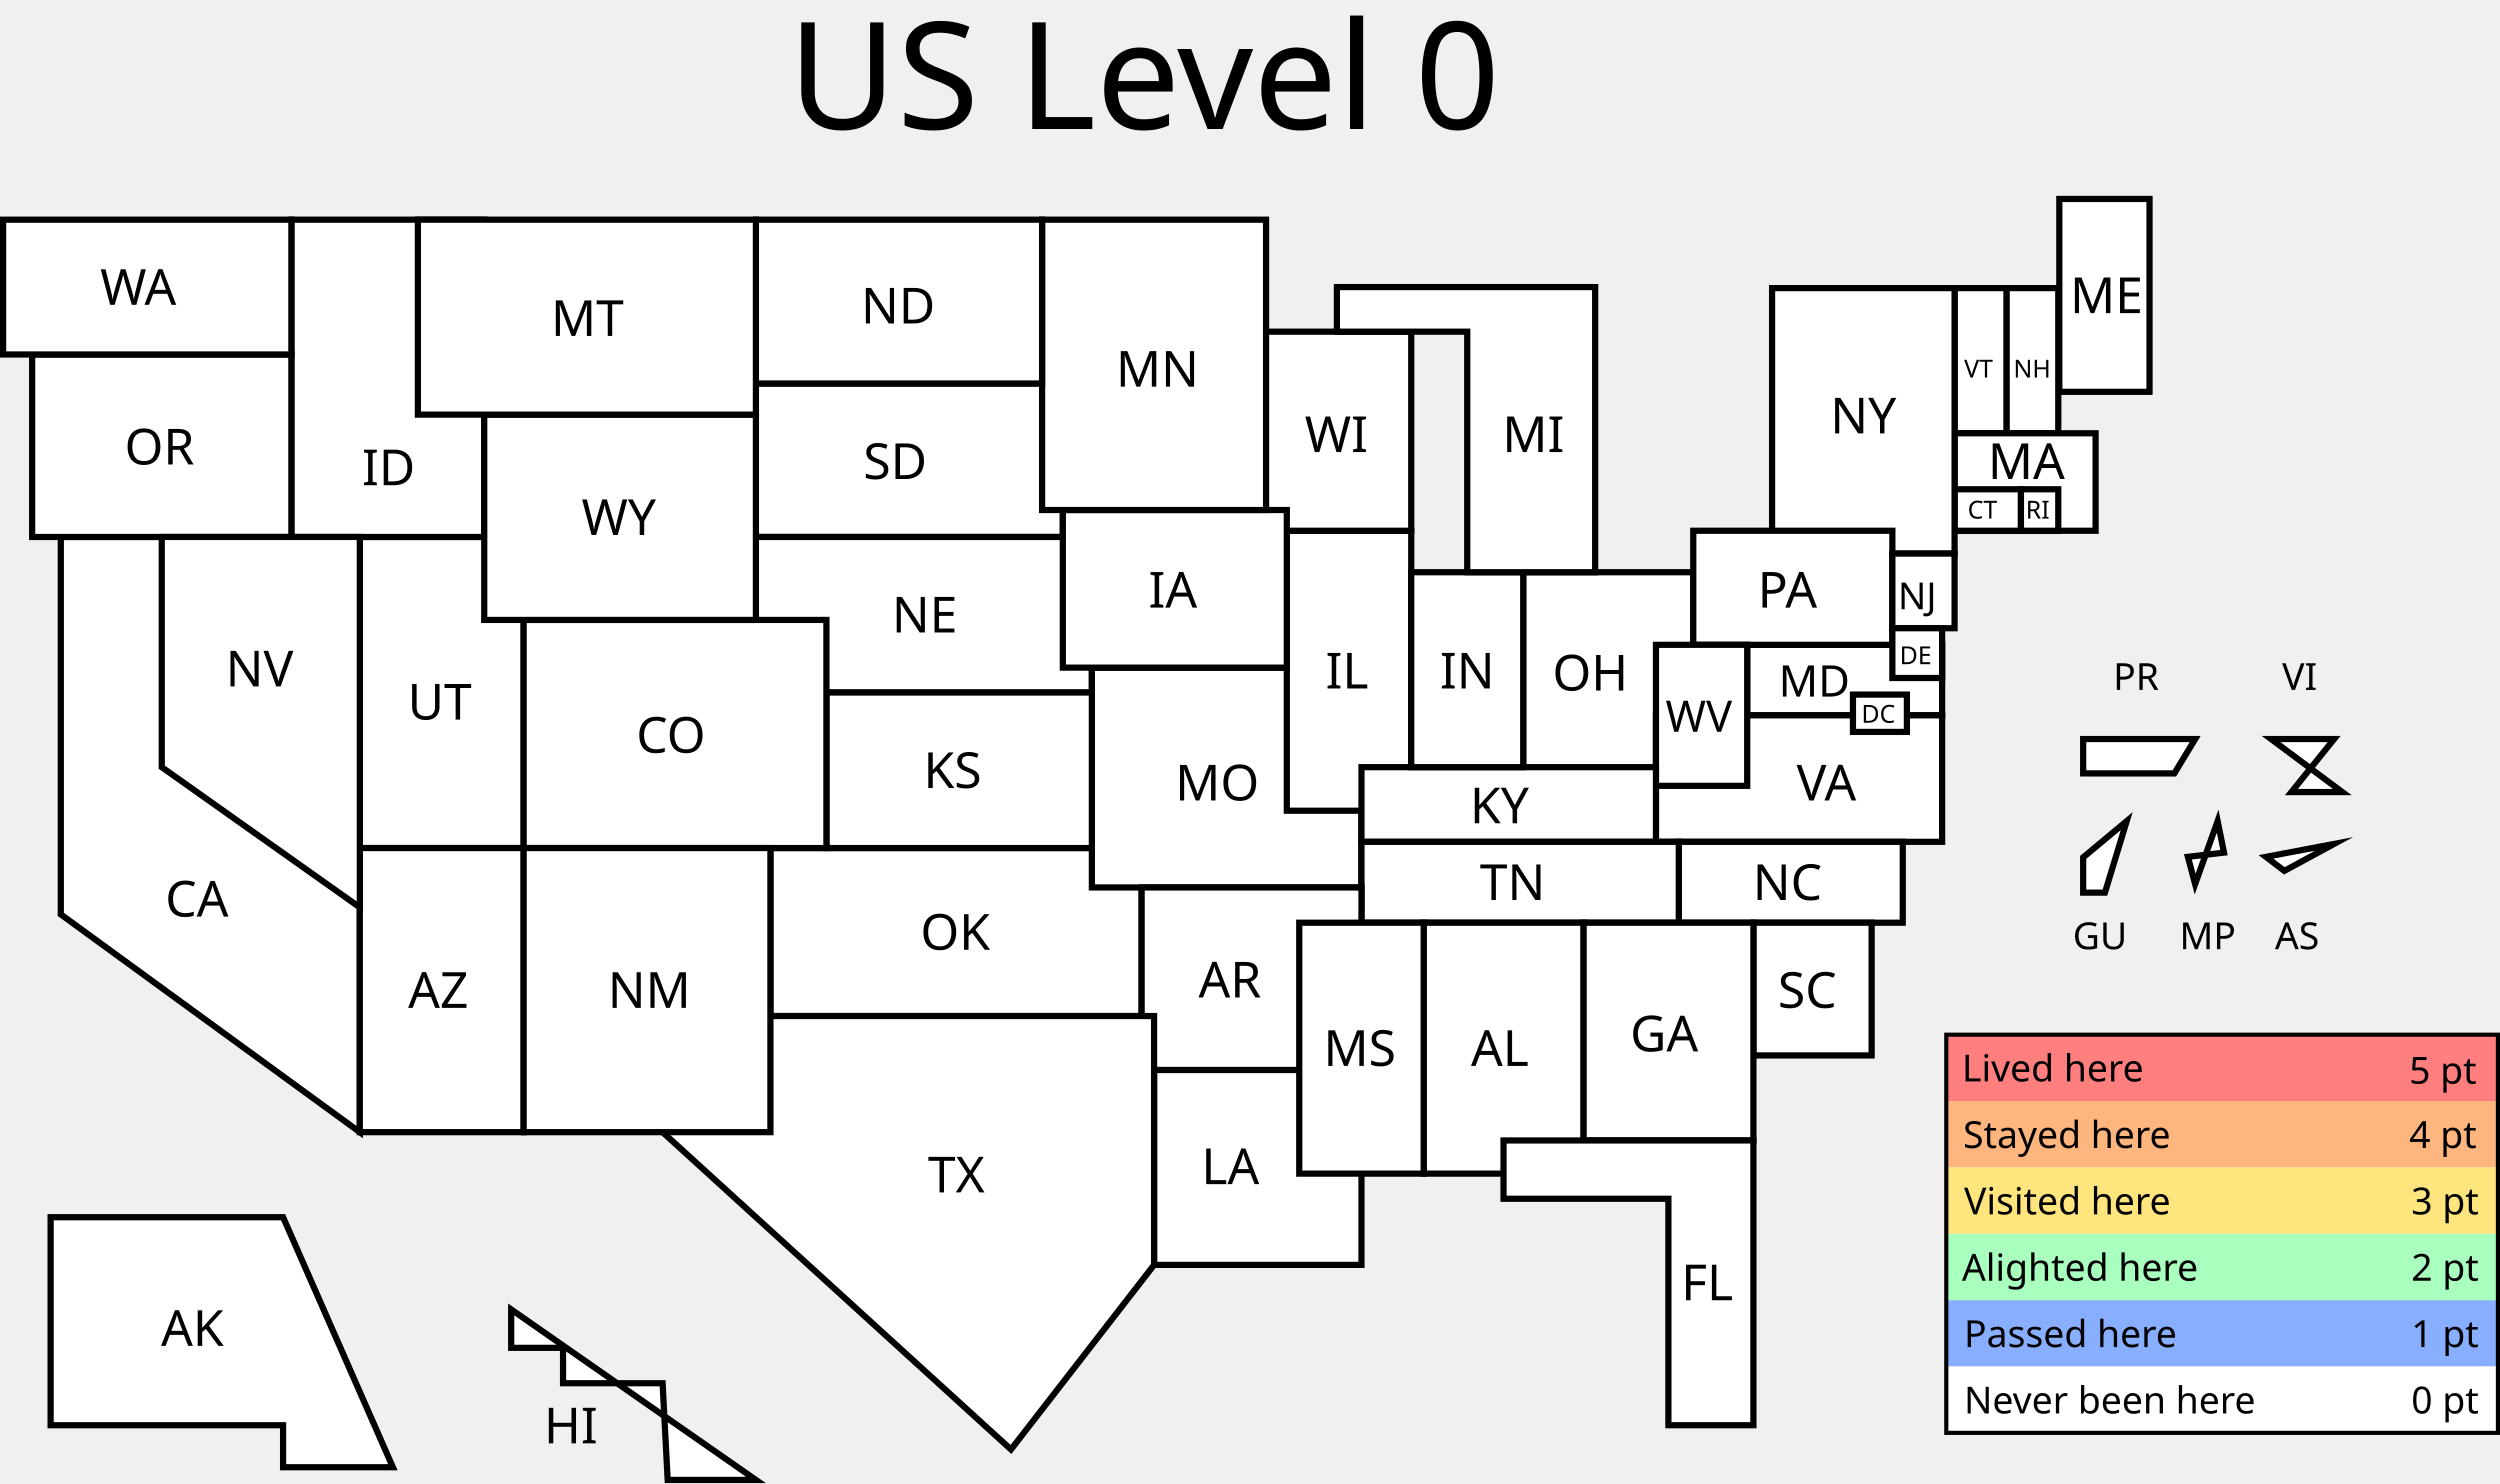
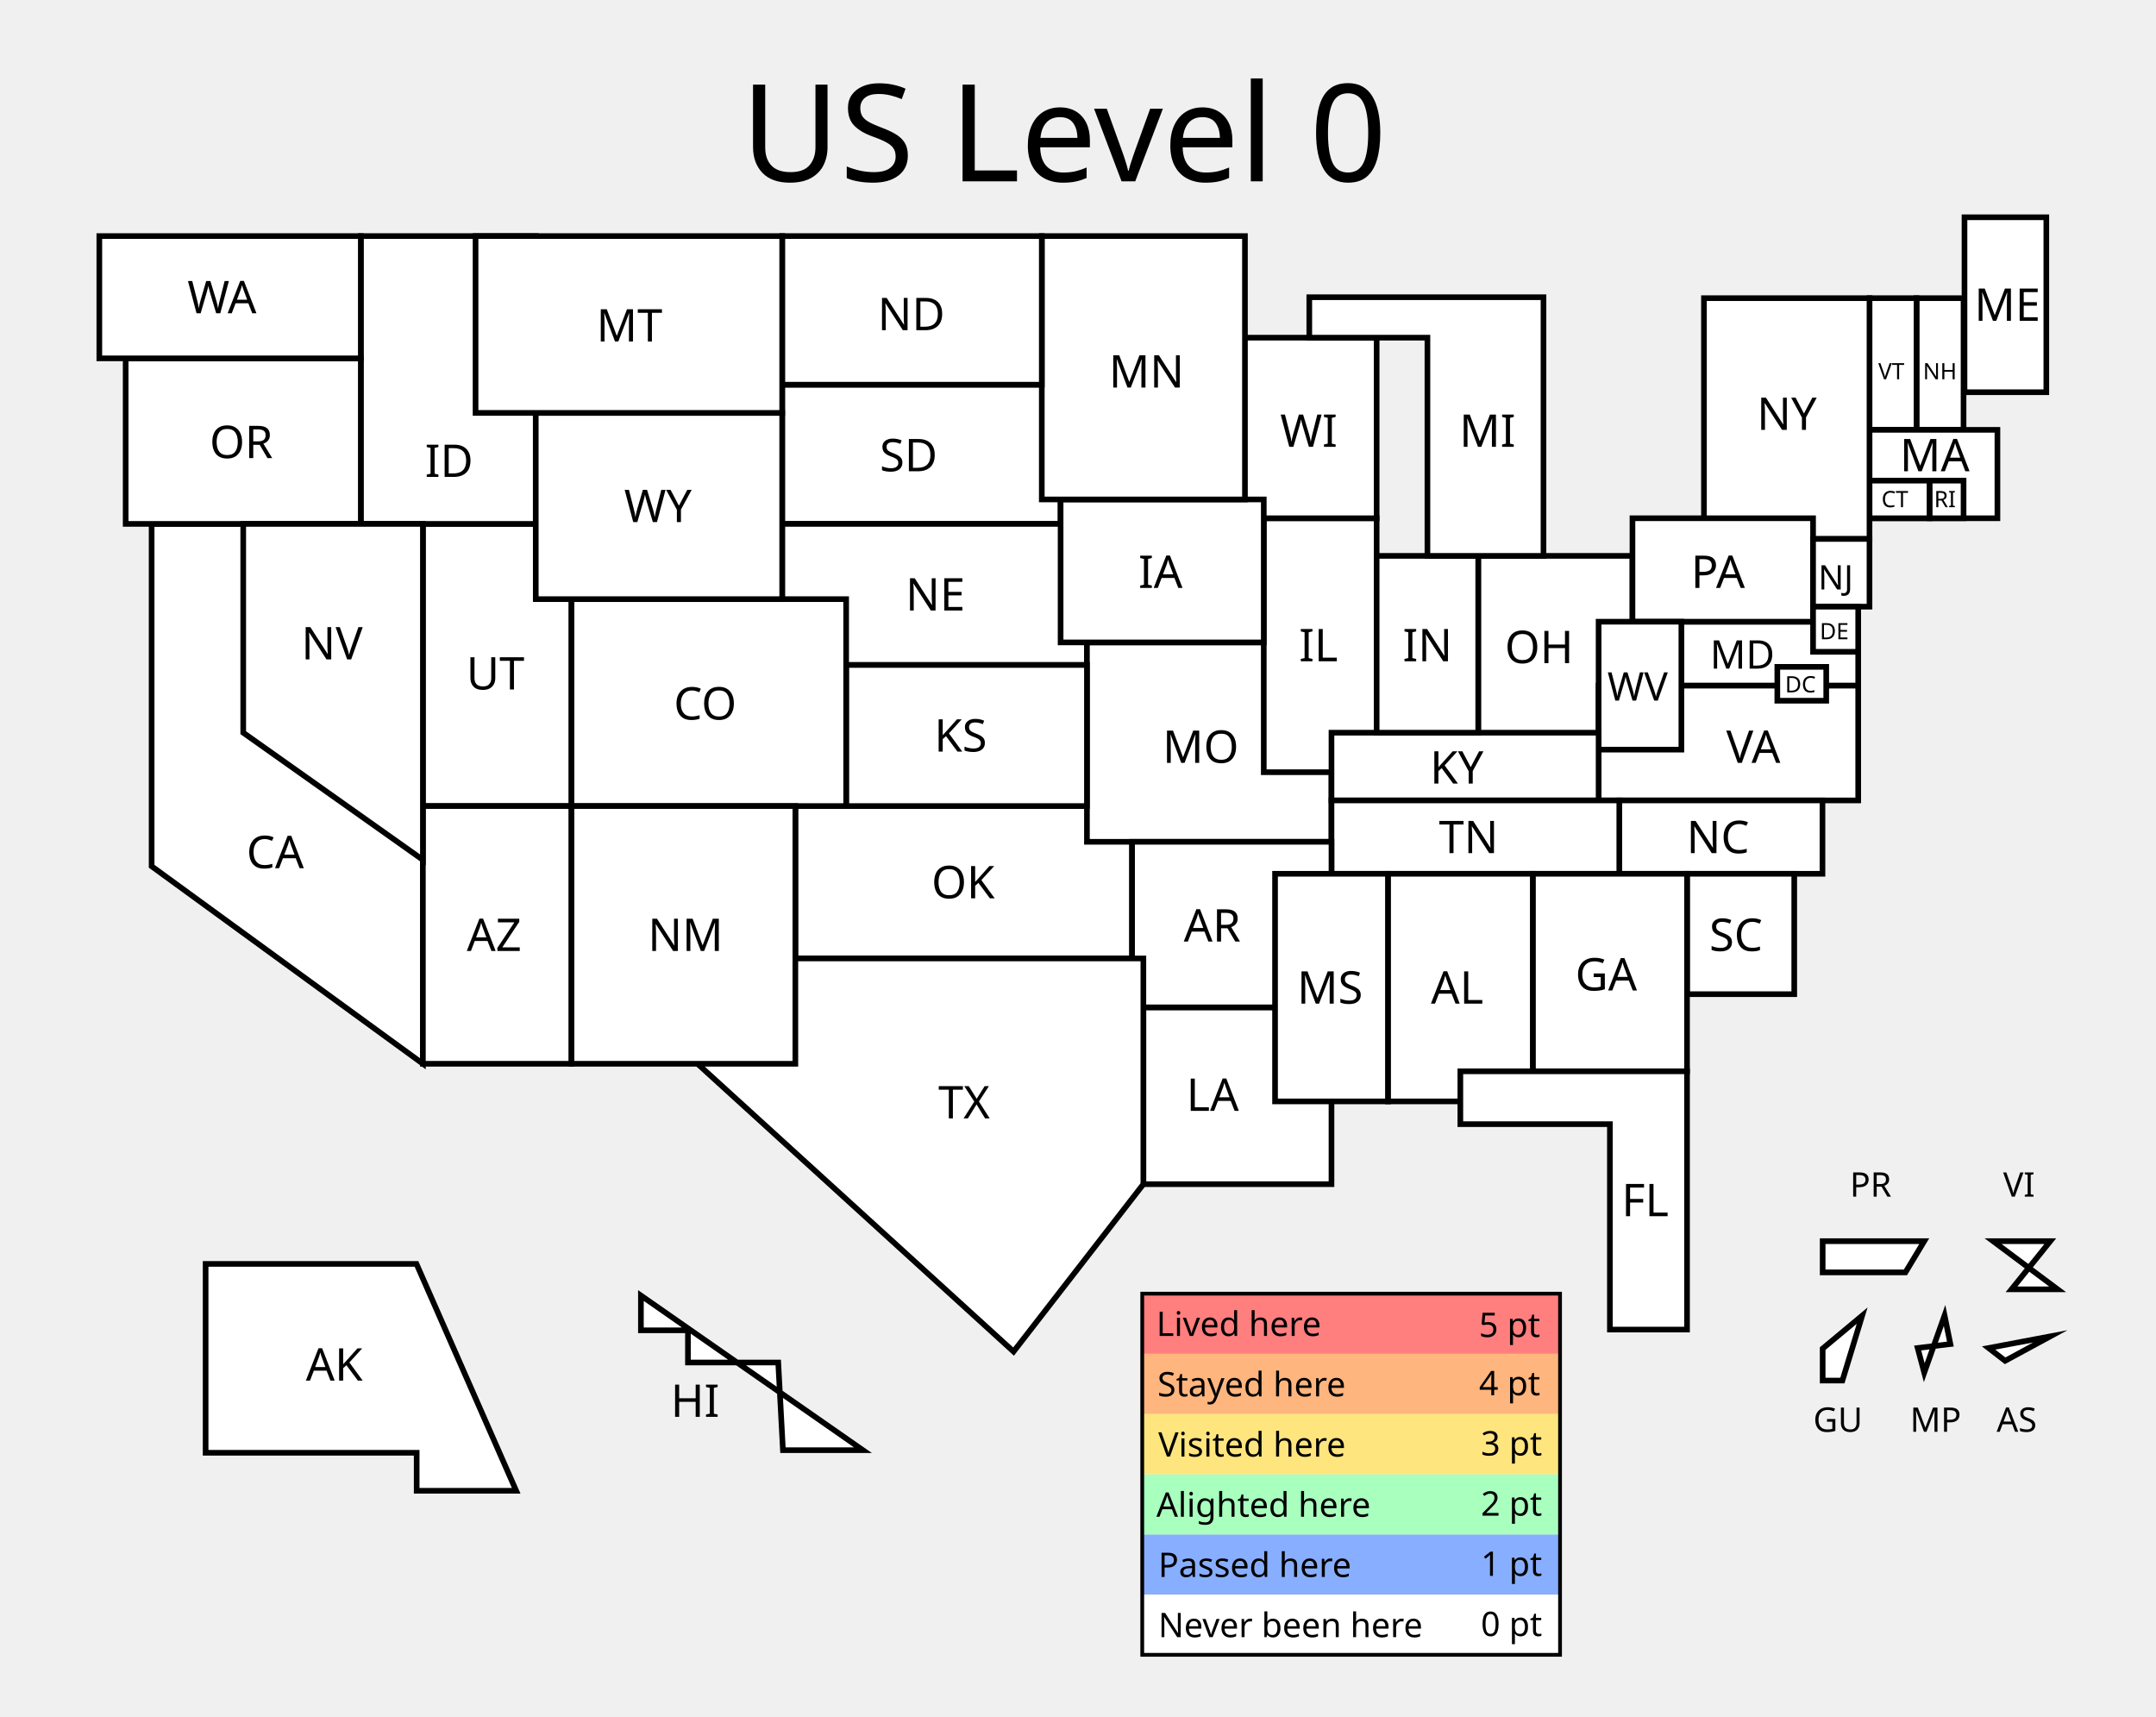
- <svg xmlns="http://www.w3.org/2000/svg" version="1.1" id="Layer_1" x="0px" y="0px" viewBox="0 0 1205.5 715.12" style="enable-background:new 0 0 1205.5 715.12;" xml:space="preserve">
+ <svg xmlns="http://www.w3.org/2000/svg" version="1.1" id="Layer_1" x="0px" y="0px" viewBox="0 0 1146.1 912.5" style="enable-background:new 0 0 1146.1 912.5;" xml:space="preserve">
  <style type="text/css">
	.st0{display:none;fill:#A9A9D9;}
	.st1{fill:#FFFFFF;stroke:#000000;stroke-width:3;stroke-miterlimit:10;}
	.st2{fill:#88AEFF;}
	.st3{fill:#FF7E7E;}
	.st4{fill:#A8FFBE;}
	.st5{fill:#FFB57E;}
	.st6{fill:#FFFFFF;}
	.st7{fill:#FFE57E;}
	.st8{fill:none;stroke:#000000;stroke-width:2;stroke-miterlimit:10;}
	.st9{fill:none;}
	.st10{font-family:'ArialRoundedMTBold';}
	.st11{font-size:18px;}
	.st12{font-size:24px;}
	.st13{font-size:21px;}
	.st14{font-size:12px;}
	.st15{font-size:72px;}
</style>
-   <rect x="-34.5" y="-7.07" class="st0" width="1920" height="1080" />
+   <rect x="-43.8" y="-7.1" class="st0" width="1920" height="1080" />
  <g id="Bricks">
-     <rect id="Maryland" x="842.5" y="310.93" class="st1" width="94" height="34" />
-     <rect id="Ohio" x="734.5" y="275.93" class="st1" width="82" height="95" />
-     <path id="California_00000140707012503817619100000001182051640300806539_" class="st1" d="M173.5,258.93v287l-144.18-105v-182   H173.5z" />
-     <rect id="Utah" x="173.5" y="258.93" class="st1" width="79" height="150" />
-     <rect id="Idaho" x="140.5" y="105.93" class="st1" width="93" height="153" />
-     <rect id="South_Dakota" x="364.5" y="184.93" class="st1" width="148" height="74" />
-     <rect id="Nebraska" x="364.5" y="258.93" class="st1" width="162" height="75" />
-     <rect id="Oklahoma" x="371.5" y="408.93" class="st1" width="179" height="81" />
-     <rect id="Missouri" x="526.5" y="321.93" class="st1" width="130" height="106" />
-     <rect id="Illinois" x="620.5" y="255.93" class="st1" width="60" height="135" />
-     <rect id="Maine" x="993" y="95.93" class="st1" width="43.5" height="93" />
-     <rect id="New_Hampshire" x="967.5" y="138.93" class="st1" width="25" height="70" />
-     <rect id="Vermont" x="942.5" y="138.93" class="st1" width="25" height="70" />
-     <rect id="Massachusettes" x="942.5" y="208.93" class="st1" width="68" height="47" />
-     <rect id="Connecticut" x="942.5" y="235.93" class="st1" width="32" height="20" />
-     <rect id="New_York" x="854.5" y="138.93" class="st1" width="88" height="128" />
-     <rect id="Rhode_Island" x="974.5" y="235.93" class="st1" width="18" height="20" />
-     <rect id="Pennsylvania" x="816.5" y="255.93" class="st1" width="96" height="55" />
-     <rect id="New_Jersy" x="912.5" y="266.93" class="st1" width="30" height="36" />
-     <rect id="Delaware" x="912.5" y="302.93" class="st1" width="24" height="24" />
-     <rect id="Virginia" x="798.5" y="344.93" class="st1" width="138" height="61" />
-     <rect id="DC" x="893.5" y="334.93" class="st1" width="26" height="18" />
-     <rect id="West_Virginia" x="798.5" y="310.93" class="st1" width="44" height="68" />
-     <rect id="Kentucky" x="656.5" y="369.93" class="st1" width="142" height="36" />
-     <rect id="North_Carolina" x="809.5" y="405.93" class="st1" width="108" height="39" />
-     <rect id="Tennessee" x="656.5" y="405.93" class="st1" width="153" height="39" />
-     <rect id="South_Carolina" x="845.5" y="444.93" class="st1" width="57" height="64" />
-     <rect id="Georgia" x="763.5" y="444.93" class="st1" width="82" height="105" />
-     <rect id="Alabama" x="686.5" y="444.93" class="st1" width="77" height="121" />
-     <rect id="Indiana" x="680.5" y="275.93" class="st1" width="54" height="94" />
-     <rect id="Wisconsin" x="586.5" y="159.93" class="st1" width="94" height="96" />
-     <rect id="Louisiana" x="556.5" y="515.93" class="st1" width="100" height="94" />
-     <rect id="Arkansas" x="550.5" y="427.93" class="st1" width="106" height="88" />
-     <rect id="Mississippi" x="626.5" y="444.93" class="st1" width="60" height="121" />
-     <rect id="Iowa" x="512.5" y="245.93" class="st1" width="108" height="76" />
-     <rect id="Minnesota" x="502.5" y="105.93" class="st1" width="108" height="140" />
-     <rect id="Kansas" x="398.5" y="333.93" class="st1" width="128" height="75" />
-     <rect id="North_Dakota" x="364.5" y="105.93" class="st1" width="138" height="79" />
-     <rect id="Colorado" x="252.5" y="298.93" class="st1" width="146" height="110" />
-     <rect id="Wyoming" x="233.5" y="199.93" class="st1" width="131" height="99" />
-     <rect id="Montana" x="201.5" y="105.93" class="st1" width="163" height="94" />
-     <rect id="Arizona" x="173.5" y="408.93" class="st1" width="79" height="137" />
-     <rect id="Oregon" x="15.5" y="170.93" class="st1" width="125" height="88" />
-     <rect id="Washington" x="1.5" y="105.93" class="st1" width="139" height="65" />
-     <path id="Texas_00000129888481656439271060000007674165061418467483_" class="st1" d="M556.5,489.93v120l-69,89l-168-153v-56H556.5   z" />
-     <rect id="New_Mexico" x="252.5" y="408.93" class="st1" width="119" height="137" />
-     <path id="Michigan_00000173876462608953045610000014499170677283016070_" class="st1" d="M769.19,138.43v137.5H707.5v-116h-62.85   v-21.5H769.19z" />
-     <path id="Florida_00000057132114808548710340000014577455763496910264_" class="st1" d="M845.5,549.93v137.31h-41v-109.2H725   v-28.11H845.5z" />
-     <path id="Alaska_00000182500242680102214940000013278701360706371739_" class="st1" d="M189.44,707.49H136.5v-20.25H24.41V586.93   H136.5L189.44,707.49z" />
-     <path id="Hawaii_00000045586248865642192760000012134660255679343246_" class="st1" d="M271.5,649.93h-25.01v-18.52l118.01,82.21   h-42.55l-2.45-46.63h-48V649.93z" />
-     <path id="Puerto_Rico_00000180331476162634955390000011362288705847435143_" class="st1" d="M1058.5,356.37l-10.02,16.56h-43.98   v-16.56H1058.5z" />
-     <path id="Guam_00000076578533113390495400000004926123847316317116_" class="st1" d="M1015,430.43h-10.5v-17l21-17.5L1015,430.43z" />
-     <path id="Northern_Mariana_Islands_00000101101791922383464930000005700716065887966869_" class="st1" d="M1072.41,411.12   l-17.41,2.06l3.5,13.13l10.84-30.38L1072.41,411.12z" />
-     <path id="American_Samoa_00000044891671831360212890000014712037268084581548_" class="st1" d="M1125.5,406.93l-24,13l-8.85-6.75   L1125.5,406.93z" />
-     <path id="Nevada_00000177478287100974846350000011313198409202706855_" class="st1" d="M173.5,258.93v178.62L78,369.93v-111H173.5z   " />
-     <path id="US_Virgin_Islands_00000160155931451388215700000007055535104317415314_" class="st1" d="M1095.11,356.37h30.39   l-20.58,25.56h24.54L1095.11,356.37z" />
+     <rect id="Maryland" x="893.8" y="330.5" class="st1" width="94" height="34" />
+     <rect id="Ohio" x="785.8" y="295.5" class="st1" width="82" height="95" />
+     <path id="California_00000140707012503817619100000001182051640300806539_" class="st1" d="M224.8,278.5v287l-144.2-105v-182H224.8   z" />
+     <rect id="Utah" x="224.8" y="278.5" class="st1" width="79" height="150" />
+     <rect id="Idaho" x="191.8" y="125.5" class="st1" width="93" height="153" />
+     <rect id="South_Dakota" x="415.8" y="204.5" class="st1" width="148" height="74" />
+     <rect id="Nebraska" x="415.8" y="278.5" class="st1" width="162" height="75" />
+     <rect id="Oklahoma" x="422.8" y="428.5" class="st1" width="179" height="81" />
+     <rect id="Missouri" x="577.8" y="341.5" class="st1" width="130" height="106" />
+     <rect id="Illinois" x="671.8" y="275.5" class="st1" width="60" height="135" />
+     <rect id="Maine" x="1044.3" y="115.5" class="st1" width="43.5" height="93" />
+     <rect id="New_Hampshire" x="1018.8" y="158.5" class="st1" width="25" height="70" />
+     <rect id="Vermont" x="993.8" y="158.5" class="st1" width="25" height="70" />
+     <rect id="Massachusettes" x="993.8" y="228.5" class="st1" width="68" height="47" />
+     <rect id="Connecticut" x="993.8" y="255.5" class="st1" width="32" height="20" />
+     <rect id="New_York" x="905.8" y="158.5" class="st1" width="88" height="128" />
+     <rect id="Rhode_Island" x="1025.8" y="255.5" class="st1" width="18" height="20" />
+     <rect id="Pennsylvania" x="867.8" y="275.5" class="st1" width="96" height="55" />
+     <rect id="New_Jersy" x="963.8" y="286.5" class="st1" width="30" height="36" />
+     <rect id="Delaware" x="963.8" y="322.5" class="st1" width="24" height="24" />
+     <rect id="Virginia" x="849.8" y="364.5" class="st1" width="138" height="61" />
+     <rect id="DC" x="944.8" y="354.5" class="st1" width="26" height="18" />
+     <rect id="West_Virginia" x="849.8" y="330.5" class="st1" width="44" height="68" />
+     <rect id="Kentucky" x="707.8" y="389.5" class="st1" width="142" height="36" />
+     <rect id="North_Carolina" x="860.8" y="425.5" class="st1" width="108" height="39" />
+     <rect id="Tennessee" x="707.8" y="425.5" class="st1" width="153" height="39" />
+     <rect id="South_Carolina" x="896.8" y="464.5" class="st1" width="57" height="64" />
+     <rect id="Georgia" x="814.8" y="464.5" class="st1" width="82" height="105" />
+     <rect id="Alabama" x="737.8" y="464.5" class="st1" width="77" height="121" />
+     <rect id="Indiana" x="731.8" y="295.5" class="st1" width="54" height="94" />
+     <rect id="Wisconsin" x="637.8" y="179.5" class="st1" width="94" height="96" />
+     <rect id="Louisiana" x="607.8" y="535.5" class="st1" width="100" height="94" />
+     <rect id="Arkansas" x="601.8" y="447.5" class="st1" width="106" height="88" />
+     <rect id="Mississippi" x="677.8" y="464.5" class="st1" width="60" height="121" />
+     <rect id="Iowa" x="563.8" y="265.5" class="st1" width="108" height="76" />
+     <rect id="Minnesota" x="553.8" y="125.5" class="st1" width="108" height="140" />
+     <rect id="Kansas" x="449.8" y="353.5" class="st1" width="128" height="75" />
+     <rect id="North_Dakota" x="415.8" y="125.5" class="st1" width="138" height="79" />
+     <rect id="Colorado" x="303.8" y="318.5" class="st1" width="146" height="110" />
+     <rect id="Wyoming" x="284.8" y="219.5" class="st1" width="131" height="99" />
+     <rect id="Montana" x="252.8" y="125.5" class="st1" width="163" height="94" />
+     <rect id="Arizona" x="224.8" y="428.5" class="st1" width="79" height="137" />
+     <rect id="Oregon" x="66.8" y="190.5" class="st1" width="125" height="88" />
+     <rect id="Washington" x="52.8" y="125.5" class="st1" width="139" height="65" />
+     <path id="Texas_00000129888481656439271060000007674165061418467483_" class="st1" d="M607.8,509.5v120l-69,89l-168-153v-56H607.8z   " />
+     <rect id="New_Mexico" x="303.8" y="428.5" class="st1" width="119" height="137" />
+     <path id="Michigan_00000173876462608953045610000014499170677283016070_" class="st1" d="M820.5,158v137.5h-61.7v-116H696V158   H820.5z" />
+     <path id="Florida_00000057132114808548710340000014577455763496910264_" class="st1" d="M896.8,569.5v137.3h-41V597.6h-79.5v-28.1   H896.8z" />
+     <path id="Alaska_00000182500242680102214940000013278701360706371739_" class="st1" d="M274.4,792.5h-52.9v-20.2H109.3V671.9h112.1   L274.4,792.5z" />
+     <path id="Hawaii_00000045586248865642192760000012134660255679343246_" class="st1" d="M365.7,707.2h-25v-18.5l118,82.2h-42.5   l-2.5-46.6h-48V707.2z" />
+     <path id="Puerto_Rico_00000180331476162634955390000011362288705847435143_" class="st1" d="M1022.9,659.8l-10,16.6h-44v-16.6   H1022.9z" />
+     <path id="Guam_00000076578533113390495400000004926123847316317116_" class="st1" d="M979.4,733.9h-10.5v-17l21-17.5L979.4,733.9z" />
+     <path id="Northern_Mariana_Islands_00000101101791922383464930000005700716065887966869_" class="st1" d="M1036.8,714.5l-17.4,2.1   l3.5,13.1l10.8-30.4L1036.8,714.5z" />
+     <path id="American_Samoa_00000044891671831360212890000014712037268084581548_" class="st1" d="M1089.9,710.4l-24,13l-8.8-6.8   L1089.9,710.4z" />
+     <path id="Nevada_00000177478287100974846350000011313198409202706855_" class="st1" d="M224.8,278.5v178.6l-95.5-67.6v-111H224.8z" />
+     <path id="US_Virgin_Islands_00000160155931451388215700000007055535104317415314_" class="st1" d="M1059.5,659.8h30.4l-20.6,25.6   h24.5L1059.5,659.8z" />
  </g>
  <g id="Layer_4">
-     <rect x="938.5" y="626.93" class="st2" width="266" height="32" />
-     <rect x="938.5" y="498.93" class="st3" width="266" height="32" />
-     <rect x="938.5" y="594.93" class="st4" width="266" height="32" />
-     <rect x="938.5" y="530.93" class="st5" width="266" height="32" />
-     <rect x="938.5" y="658.93" class="st6" width="266" height="32" />
-     <rect x="938.5" y="562.93" class="st7" width="266" height="32" />
-     <rect x="938.5" y="498.93" class="st8" width="266" height="192" />
-     <rect x="946.05" y="506.6" class="st9" width="96.17" height="16.58" />
-     <text transform="matrix(1 0 0 1 946.0469 521.4429)" class="st10 st11">Lived here </text>
-     <rect x="946.6" y="538.72" class="st9" width="123.9" height="16.58" />
-     <text transform="matrix(1 0 0 1 946.5967 553.561)" class="st10 st11">Stayed here </text>
-     <rect x="947.05" y="570.72" class="st9" width="123.9" height="16.58" />
-     <text transform="matrix(1 0 0 1 947.0532 585.5601)" class="st10 st11">Visited here </text>
-     <rect x="946.05" y="602.72" class="st9" width="123.9" height="16.58" />
-     <text transform="matrix(1 0 0 1 946.0532 617.5601)" class="st10 st11">Alighted here </text>
-     <rect x="947.05" y="634.72" class="st9" width="123.9" height="16.58" />
-     <text transform="matrix(1 0 0 1 947.0532 649.5601)" class="st10 st11">Passed here </text>
-     <rect x="947.05" y="666.72" class="st9" width="171.45" height="16.58" />
-     <text transform="matrix(1 0 0 1 947.0532 681.5601)" class="st10 st11">Never been here </text>
-     <rect x="1135.05" y="507.72" class="st9" width="59.45" height="16.58" />
-     <text transform="matrix(1 0 0 1 1161.682 522.5601)" class="st10 st11">5 pt </text>
-     <rect x="1135.08" y="538.72" class="st9" width="59.45" height="16.58" />
-     <text transform="matrix(1 0 0 1 1161.71 553.5601)" class="st10 st11">4 pt </text>
-     <rect x="1136.08" y="570.72" class="st9" width="59.45" height="16.58" />
-     <text transform="matrix(1 0 0 1 1162.71 585.5601)" class="st10 st11">3 pt </text>
-     <rect x="1136.08" y="602.72" class="st9" width="59.45" height="16.58" />
-     <text transform="matrix(1 0 0 1 1162.71 617.5601)" class="st10 st11">2 pt </text>
-     <rect x="1136.08" y="634.72" class="st9" width="59.45" height="16.58" />
-     <text transform="matrix(1 0 0 1 1162.71 649.5601)" class="st10 st11">1 pt </text>
-     <rect x="1136.08" y="666.72" class="st9" width="59.45" height="16.58" />
-     <text transform="matrix(1 0 0 1 1162.71 681.5601)" class="st10 st11">0 pt </text>
+     <rect x="607.2" y="815.7" class="st2" width="222.1" height="32" />
+     <rect x="607.2" y="687.7" class="st3" width="222.1" height="32" />
+     <rect x="607.2" y="783.7" class="st4" width="222.1" height="32" />
+     <rect x="607.2" y="719.7" class="st5" width="222.1" height="32" />
+     <rect x="607.2" y="847.7" class="st6" width="222.1" height="32" />
+     <rect x="607.2" y="751.7" class="st7" width="222.1" height="32" />
+     <rect x="607.2" y="687.7" class="st8" width="222.1" height="192" />
+     <rect x="614.7" y="695.3" class="st9" width="96.2" height="16.6" />
+     <text transform="matrix(1 0 0 1 614.7144 710.1761)" class="st10 st11">Lived here </text>
+     <rect x="615.3" y="727.5" class="st9" width="123.9" height="16.6" />
+     <text transform="matrix(1 0 0 1 615.2642 742.2942)" class="st10 st11">Stayed here </text>
+     <rect x="615.7" y="759.5" class="st9" width="123.9" height="16.6" />
+     <text transform="matrix(1 0 0 1 615.7208 774.2933)" class="st10 st11">Visited here </text>
+     <rect x="614.7" y="791.5" class="st9" width="123.9" height="16.6" />
+     <text transform="matrix(1 0 0 1 614.7208 806.2934)" class="st10 st11">Alighted here </text>
+     <rect x="615.7" y="823.5" class="st9" width="123.9" height="16.6" />
+     <text transform="matrix(1 0 0 1 615.7208 838.2934)" class="st10 st11">Passed here </text>
+     <rect x="615.7" y="855.5" class="st9" width="171.5" height="16.6" />
+     <text transform="matrix(1 0 0 1 615.7208 870.2934)" class="st10 st11">Never been here </text>
+     <rect x="759.6" y="695.9" class="st9" width="59.4" height="16.6" />
+     <text transform="matrix(1 0 0 1 786.197 710.7134)" class="st10 st11">5 pt </text>
+     <rect x="759.6" y="726.9" class="st9" width="59.4" height="16.6" />
+     <text transform="matrix(1 0 0 1 786.2245 741.7134)" class="st10 st11">4 pt </text>
+     <rect x="760.6" y="758.9" class="st9" width="59.4" height="16.6" />
+     <text transform="matrix(1 0 0 1 787.2245 773.7134)" class="st10 st11">3 pt </text>
+     <rect x="760.6" y="790.9" class="st9" width="59.4" height="16.6" />
+     <text transform="matrix(1 0 0 1 787.2245 805.7134)" class="st10 st11">2 pt </text>
+     <rect x="760.6" y="822.9" class="st9" width="59.4" height="16.6" />
+     <text transform="matrix(1 0 0 1 787.2245 837.7134)" class="st10 st11">1 pt </text>
+     <rect x="760.6" y="854.9" class="st9" width="59.4" height="16.6" />
+     <text transform="matrix(1 0 0 1 787.2245 869.7134)" class="st10 st11">0 pt </text>
  </g>
  <g id="Texts">
-     <rect x="528.09" y="161.47" class="st9" width="58.28" height="32.52" />
-     <text transform="matrix(1 0 0 1 538.1172 186.4668)" class="st10 st12">MN</text>
-     <rect x="537.05" y="267.99" class="st9" width="58.28" height="32.52" />
-     <text transform="matrix(1 0 0 1 553.8015 292.9786)" class="st10 st12">IA</text>
-     <rect x="557.05" y="360.99" class="st9" width="58.28" height="32.52" />
-     <text transform="matrix(1 0 0 1 566.688 385.9788)" class="st10 st12">MO</text>
-     <rect x="566.05" y="455.99" class="st9" width="58.28" height="32.52" />
-     <text transform="matrix(1 0 0 1 577.9263 480.9788)" class="st10 st12">AR</text>
-     <rect x="566.05" y="545.99" class="st9" width="58.28" height="32.52" />
-     <text transform="matrix(1 0 0 1 579.3091 570.9788)" class="st10 st12">LA</text>
-     <rect x="627.05" y="488.99" class="st9" width="58.28" height="32.52" />
-     <text transform="matrix(1 0 0 1 638.188 513.9788)" class="st10 st12">MS</text>
-     <rect x="696.05" y="488.99" class="st9" width="58.28" height="32.52" />
-     <text transform="matrix(1 0 0 1 709.3091 513.9788)" class="st10 st12">AL</text>
-     <rect x="775.05" y="481.99" class="st9" width="58.28" height="32.52" />
-     <text transform="matrix(1 0 0 1 786.0533 506.9788)" class="st10 st12">GA</text>
-     <rect x="845.05" y="460.99" class="st9" width="58.28" height="32.52" />
-     <text transform="matrix(1 0 0 1 857.3013 485.9788)" class="st10 st12">SC</text>
-     <rect x="834.05" y="408.99" class="st9" width="58.28" height="32.52" />
-     <text transform="matrix(1 0 0 1 845.188 433.9788)" class="st10 st12">NC</text>
-     <rect x="854.05" y="360.99" class="st9" width="58.28" height="32.52" />
-     <text transform="matrix(1 0 0 1 866.3013 385.9788)" class="st10 st12">VA</text>
-     <rect x="701.05" y="408.99" class="st9" width="58.28" height="32.52" />
-     <text transform="matrix(1 0 0 1 713.5709 433.9788)" class="st10 st12">TN</text>
-     <rect x="696.05" y="371.99" class="st9" width="58.28" height="32.52" />
-     <text transform="matrix(1 0 0 1 708.8052 396.9788)" class="st10 st12">KY</text>
-     <rect x="678.05" y="306.99" class="st9" width="58.28" height="32.52" />
-     <text transform="matrix(1 0 0 1 694.315 331.9788)" class="st10 st12">IN</text>
-     <rect x="621.05" y="306.99" class="st9" width="58.28" height="32.52" />
-     <text transform="matrix(1 0 0 1 639.1841 331.9788)" class="st10 st12">IL</text>
-     <rect x="738.05" y="307.99" class="st9" width="58.28" height="32.52" />
-     <text transform="matrix(1 0 0 1 748.567 332.9788)" class="st10 st12">OH</text>
-     <rect x="791.05" y="328.99" class="st9" width="58.28" height="32.52" />
-     <text transform="matrix(1 0 0 1 803.1148 352.887)" class="st10 st13">WV</text>
-     <rect x="845.05" y="311.99" class="st9" width="58.28" height="32.52" />
-     <text transform="matrix(1 0 0 1 857.6685 335.887)" class="st10 st13">MD</text>
-     <rect x="835.05" y="267.99" class="st9" width="58.28" height="32.52" />
-     <text transform="matrix(1 0 0 1 847.5533 292.9788)" class="st10 st12">PA</text>
-     <rect x="615.05" y="192.99" class="st9" width="58.28" height="32.52" />
-     <text transform="matrix(1 0 0 1 629.1763 217.9788)" class="st10 st12">WI</text>
-     <rect x="709.05" y="192.99" class="st9" width="58.28" height="32.52" />
-     <text transform="matrix(1 0 0 1 724.4361 217.9788)" class="st10 st12">MI</text>
-     <rect x="870.05" y="183.99" class="st9" width="58.28" height="32.52" />
-     <text transform="matrix(1 0 0 1 882.5709 208.9788)" class="st10 st12">NY</text>
-     <rect x="987.05" y="125.99" class="st9" width="58.28" height="32.52" />
-     <text transform="matrix(1 0 0 1 998.188 150.9788)" class="st10 st12">ME</text>
-     <rect x="948.05" y="205.99" class="st9" width="58.28" height="32.52" />
-     <text transform="matrix(1 0 0 1 958.5611 230.9788)" class="st10 st12">MA</text>
-     <rect x="796.05" y="601.99" class="st9" width="58.28" height="32.52" />
-     <text transform="matrix(1 0 0 1 810.692 626.9788)" class="st10 st12">FL</text>
-     <rect x="433.05" y="549.99" class="st9" width="58.28" height="32.52" />
-     <text transform="matrix(1 0 0 1 447.44 574.9788)" class="st10 st12">TX</text>
-     <rect x="433.05" y="432.99" class="st9" width="58.28" height="32.52" />
-     <text transform="matrix(1 0 0 1 443.8013 457.9788)" class="st10 st12">OK</text>
-     <rect x="433.05" y="354.99" class="st9" width="58.28" height="32.52" />
-     <text transform="matrix(1 0 0 1 445.3013 379.9788)" class="st10 st12">KS</text>
-     <rect x="418.05" y="279.99" class="st9" width="58.28" height="32.52" />
-     <text transform="matrix(1 0 0 1 430.067 304.9788)" class="st10 st12">NE</text>
-     <rect x="404.05" y="205.99" class="st9" width="58.28" height="32.52" />
-     <text transform="matrix(1 0 0 1 416.3013 230.9788)" class="st10 st12">SD</text>
-     <rect x="404.05" y="130.99" class="st9" width="58.28" height="32.52" />
-     <text transform="matrix(1 0 0 1 415.188 155.9788)" class="st10 st12">ND</text>
-     <rect x="254.05" y="136.99" class="st9" width="58.28" height="32.52" />
-     <text transform="matrix(1 0 0 1 265.6919 161.9788)" class="st10 st12">MT</text>
-     <rect x="270.05" y="232.99" class="st9" width="58.28" height="32.52" />
-     <text transform="matrix(1 0 0 1 280.4321 257.9788)" class="st10 st12">WY</text>
-     <rect x="296.05" y="337.99" class="st9" width="58.28" height="32.52" />
-     <text transform="matrix(1 0 0 1 306.8013 362.9788)" class="st10 st12">CO</text>
-     <rect x="283.05" y="460.99" class="st9" width="58.28" height="32.52" />
-     <text transform="matrix(1 0 0 1 293.0748 485.9788)" class="st10 st12">NM</text>
-     <rect x="184.05" y="460.99" class="st9" width="58.28" height="32.52" />
-     <text transform="matrix(1 0 0 1 196.8052 485.9788)" class="st10 st12">AZ</text>
-     <rect x="184.05" y="321.99" class="st9" width="58.28" height="32.52" />
-     <text transform="matrix(1 0 0 1 196.5708 346.9788)" class="st10 st12">UT</text>
-     <rect x="158.05" y="208.99" class="st9" width="58.28" height="32.52" />
-     <text transform="matrix(1 0 0 1 174.5493 233.9788)" class="st10 st12">ID</text>
-     <rect x="97.05" y="305.99" class="st9" width="58.28" height="32.52" />
-     <text transform="matrix(1 0 0 1 108.8149 330.9788)" class="st10 st12">NV</text>
-     <rect x="68.05" y="416.99" class="st9" width="58.28" height="32.52" />
-     <text transform="matrix(1 0 0 1 79.6743 441.9788)" class="st10 st12">CA</text>
-     <rect x="49.05" y="198.99" class="st9" width="58.28" height="32.52" />
-     <text transform="matrix(1 0 0 1 60.0532 223.9788)" class="st10 st12">OR</text>
-     <rect x="39.05" y="121.99" class="st9" width="58.28" height="32.52" />
-     <text transform="matrix(1 0 0 1 48.3013 146.9788)" class="st10 st12">WA</text>
-     <rect x="66.05" y="623.99" class="st9" width="58.28" height="32.52" />
-     <text transform="matrix(1 0 0 1 77.6743 648.9788)" class="st10 st12">AK</text>
-     <rect x="246.05" y="670.99" class="st9" width="58.28" height="32.52" />
-     <text transform="matrix(1 0 0 1 262.3149 695.9788)" class="st10 st12">HI</text>
-     <rect x="898.05" y="270.99" class="st9" width="58.28" height="32.52" />
-     <text transform="matrix(1 0 0 1 915.19 293.7947)" class="st10 st11">NJ</text>
-     <rect x="895.31" y="304.88" class="st9" width="58.28" height="22.04" />
-     <text transform="matrix(1 0 0 1 916.008 320.2738)" class="st10 st14">DE</text>
-     <rect x="890.7" y="335.36" class="st9" width="31.49" height="17.57" />
-     <text transform="matrix(1 0 0 1 897.5685 348.5102)" class="st10 st14">DC</text>
-     <rect x="941.25" y="236.91" class="st9" width="31.49" height="17.57" />
-     <text transform="matrix(1 0 0 1 948.8033 250.0603)" class="st10 st14">CT</text>
-     <rect x="967.25" y="236.91" class="st9" width="31.49" height="17.57" />
-     <text transform="matrix(1 0 0 1 976.8013 250.0603)" class="st10 st14">RI</text>
-     <rect x="939.25" y="168.91" class="st9" width="31.49" height="17.57" />
-     <text transform="matrix(1 0 0 1 947.1168 182.0603)" class="st10 st14">VT</text>
-     <rect x="964.25" y="168.91" class="st9" width="31.49" height="17.57" />
-     <text transform="matrix(1 0 0 1 970.8775 182.0603)" class="st10 st14">NH</text>
-     <rect x="1080.31" y="434.88" class="st9" width="58.28" height="32.52" />
-     <text transform="matrix(1 0 0 1 1096.975 457.6938)" class="st10 st11">AS</text>
-     <rect x="1035.31" y="434.88" class="st9" width="58.28" height="32.52" />
-     <text transform="matrix(1 0 0 1 1050.951 457.6938)" class="st10 st11">MP</text>
-     <rect x="984.31" y="434.88" class="st9" width="58.28" height="32.52" />
-     <text transform="matrix(1 0 0 1 999.4846 457.6938)" class="st10 st11">GU</text>
-     <rect x="1080.31" y="309.88" class="st9" width="58.28" height="32.52" />
-     <text transform="matrix(1 0 0 1 1100.441 332.6938)" class="st10 st11">VI</text>
-     <rect x="1002.31" y="309.88" class="st9" width="58.28" height="32.52" />
-     <text transform="matrix(1 0 0 1 1018.975 332.6938)" class="st10 st11">PR</text>
+     <rect x="579.4" y="181" class="st9" width="58.3" height="32.5" />
+     <text transform="matrix(1 0 0 1 589.4671 206.0187)" class="st10 st12">MN</text>
+     <rect x="588.4" y="287.5" class="st9" width="58.3" height="32.5" />
+     <text transform="matrix(1 0 0 1 605.1514 312.5305)" class="st10 st12">IA</text>
+     <rect x="608.4" y="380.5" class="st9" width="58.3" height="32.5" />
+     <text transform="matrix(1 0 0 1 618.0379 405.5307)" class="st10 st12">MO</text>
+     <rect x="617.4" y="475.5" class="st9" width="58.3" height="32.5" />
+     <text transform="matrix(1 0 0 1 629.2762 500.5307)" class="st10 st12">AR</text>
+     <rect x="617.4" y="565.5" class="st9" width="58.3" height="32.5" />
+     <text transform="matrix(1 0 0 1 630.659 590.5308)" class="st10 st12">LA</text>
+     <rect x="678.4" y="508.5" class="st9" width="58.3" height="32.5" />
+     <text transform="matrix(1 0 0 1 689.5379 533.5308)" class="st10 st12">MS</text>
+     <rect x="747.4" y="508.5" class="st9" width="58.3" height="32.5" />
+     <text transform="matrix(1 0 0 1 760.659 533.5308)" class="st10 st12">AL</text>
+     <rect x="826.4" y="501.5" class="st9" width="58.3" height="32.5" />
+     <text transform="matrix(1 0 0 1 837.4031 526.5306)" class="st10 st12">GA</text>
+     <rect x="896.4" y="480.5" class="st9" width="58.3" height="32.5" />
+     <text transform="matrix(1 0 0 1 908.6512 505.5307)" class="st10 st12">SC</text>
+     <rect x="885.4" y="428.5" class="st9" width="58.3" height="32.5" />
+     <text transform="matrix(1 0 0 1 896.5379 453.5307)" class="st10 st12">NC</text>
+     <rect x="905.4" y="380.5" class="st9" width="58.3" height="32.5" />
+     <text transform="matrix(1 0 0 1 917.6512 405.5307)" class="st10 st12">VA</text>
+     <rect x="752.4" y="428.5" class="st9" width="58.3" height="32.5" />
+     <text transform="matrix(1 0 0 1 764.9208 453.5307)" class="st10 st12">TN</text>
+     <rect x="747.4" y="391.5" class="st9" width="58.3" height="32.5" />
+     <text transform="matrix(1 0 0 1 760.1551 416.5307)" class="st10 st12">KY</text>
+     <rect x="729.4" y="326.5" class="st9" width="58.3" height="32.5" />
+     <text transform="matrix(1 0 0 1 745.6649 351.5306)" class="st10 st12">IN</text>
+     <rect x="672.4" y="326.5" class="st9" width="58.3" height="32.5" />
+     <text transform="matrix(1 0 0 1 690.534 351.5306)" class="st10 st12">IL</text>
+     <rect x="789.4" y="327.5" class="st9" width="58.3" height="32.5" />
+     <text transform="matrix(1 0 0 1 799.9169 352.5306)" class="st10 st12">OH</text>
+     <rect x="842.4" y="348.5" class="st9" width="58.3" height="32.5" />
+     <text transform="matrix(1 0 0 1 854.4647 372.4388)" class="st10 st13">WV</text>
+     <rect x="896.4" y="331.5" class="st9" width="58.3" height="32.5" />
+     <text transform="matrix(1 0 0 1 909.0184 355.4388)" class="st10 st13">MD</text>
+     <rect x="886.4" y="287.5" class="st9" width="58.3" height="32.5" />
+     <text transform="matrix(1 0 0 1 898.9031 312.5306)" class="st10 st12">PA</text>
+     <rect x="666.4" y="212.5" class="st9" width="58.3" height="32.5" />
+     <text transform="matrix(1 0 0 1 680.5262 237.5307)" class="st10 st12">WI</text>
+     <rect x="760.4" y="212.5" class="st9" width="58.3" height="32.5" />
+     <text transform="matrix(1 0 0 1 775.7859 237.5307)" class="st10 st12">MI</text>
+     <rect x="921.4" y="203.5" class="st9" width="58.3" height="32.5" />
+     <text transform="matrix(1 0 0 1 933.9208 228.5307)" class="st10 st12">NY</text>
+     <rect x="1038.4" y="145.5" class="st9" width="58.3" height="32.5" />
+     <text transform="matrix(1 0 0 1 1049.538 170.5307)" class="st10 st12">ME</text>
+     <rect x="999.4" y="225.5" class="st9" width="58.3" height="32.5" />
+     <text transform="matrix(1 0 0 1 1009.911 250.5307)" class="st10 st12">MA</text>
+     <rect x="847.4" y="621.5" class="st9" width="58.3" height="32.5" />
+     <text transform="matrix(1 0 0 1 862.0419 646.5307)" class="st10 st12">FL</text>
+     <rect x="484.4" y="569.5" class="st9" width="58.3" height="32.5" />
+     <text transform="matrix(1 0 0 1 498.79 594.5308)" class="st10 st12">TX</text>
+     <rect x="484.4" y="452.5" class="st9" width="58.3" height="32.5" />
+     <text transform="matrix(1 0 0 1 495.1512 477.5307)" class="st10 st12">OK</text>
+     <rect x="484.4" y="374.5" class="st9" width="58.3" height="32.5" />
+     <text transform="matrix(1 0 0 1 496.6512 399.5307)" class="st10 st12">KS</text>
+     <rect x="469.4" y="299.5" class="st9" width="58.3" height="32.5" />
+     <text transform="matrix(1 0 0 1 481.417 324.5306)" class="st10 st12">NE</text>
+     <rect x="455.4" y="225.5" class="st9" width="58.3" height="32.5" />
+     <text transform="matrix(1 0 0 1 467.6512 250.5307)" class="st10 st12">SD</text>
+     <rect x="455.4" y="150.5" class="st9" width="58.3" height="32.5" />
+     <text transform="matrix(1 0 0 1 466.5379 175.5307)" class="st10 st12">ND</text>
+     <rect x="305.4" y="156.5" class="st9" width="58.3" height="32.5" />
+     <text transform="matrix(1 0 0 1 317.0418 181.5307)" class="st10 st12">MT</text>
+     <rect x="321.4" y="252.5" class="st9" width="58.3" height="32.5" />
+     <text transform="matrix(1 0 0 1 331.7821 277.5306)" class="st10 st12">WY</text>
+     <rect x="347.4" y="357.5" class="st9" width="58.3" height="32.5" />
+     <text transform="matrix(1 0 0 1 358.1512 382.5306)" class="st10 st12">CO</text>
+     <rect x="334.4" y="480.5" class="st9" width="58.3" height="32.5" />
+     <text transform="matrix(1 0 0 1 344.4248 505.5307)" class="st10 st12">NM</text>
+     <rect x="235.4" y="480.5" class="st9" width="58.3" height="32.5" />
+     <text transform="matrix(1 0 0 1 248.1551 505.5307)" class="st10 st12">AZ</text>
+     <rect x="235.4" y="341.5" class="st9" width="58.3" height="32.5" />
+     <text transform="matrix(1 0 0 1 247.9207 366.5306)" class="st10 st12">UT</text>
+     <rect x="209.4" y="228.5" class="st9" width="58.3" height="32.5" />
+     <text transform="matrix(1 0 0 1 225.8992 253.5307)" class="st10 st12">ID</text>
+     <rect x="148.4" y="325.5" class="st9" width="58.3" height="32.5" />
+     <text transform="matrix(1 0 0 1 160.1649 350.5306)" class="st10 st12">NV</text>
+     <rect x="119.4" y="436.5" class="st9" width="58.3" height="32.5" />
+     <text transform="matrix(1 0 0 1 131.0243 461.5307)" class="st10 st12">CA</text>
+     <rect x="100.4" y="218.5" class="st9" width="58.3" height="32.5" />
+     <text transform="matrix(1 0 0 1 111.4032 243.5307)" class="st10 st12">OR</text>
+     <rect x="90.4" y="141.5" class="st9" width="58.3" height="32.5" />
+     <text transform="matrix(1 0 0 1 99.6513 166.5307)" class="st10 st12">WA</text>
+     <rect x="151" y="709" class="st9" width="58.3" height="32.5" />
+     <text transform="matrix(1 0 0 1 162.5993 733.9421)" class="st10 st12">AK</text>
+     <rect x="340.3" y="728.2" class="st9" width="58.3" height="32.5" />
+     <text transform="matrix(1 0 0 1 356.5481 753.2007)" class="st10 st12">HI</text>
+     <rect x="949.4" y="290.5" class="st9" width="58.3" height="32.5" />
+     <text transform="matrix(1 0 0 1 966.5399 313.3466)" class="st10 st11">NJ</text>
+     <rect x="946.7" y="324.4" class="st9" width="58.3" height="22" />
+     <text transform="matrix(1 0 0 1 967.358 339.8257)" class="st10 st14">DE</text>
+     <rect x="942" y="354.9" class="st9" width="31.5" height="17.6" />
+     <text transform="matrix(1 0 0 1 948.9184 368.0621)" class="st10 st14">DC</text>
+     <rect x="992.6" y="256.5" class="st9" width="31.5" height="17.6" />
+     <text transform="matrix(1 0 0 1 1000.153 269.6122)" class="st10 st14">CT</text>
+     <rect x="1018.6" y="256.5" class="st9" width="31.5" height="17.6" />
+     <text transform="matrix(1 0 0 1 1028.151 269.6122)" class="st10 st14">RI</text>
+     <rect x="990.6" y="188.5" class="st9" width="31.5" height="17.6" />
+     <text transform="matrix(1 0 0 1 998.4667 201.6122)" class="st10 st14">VT</text>
+     <rect x="1015.6" y="188.5" class="st9" width="31.5" height="17.6" />
+     <text transform="matrix(1 0 0 1 1022.227 201.6122)" class="st10 st14">NH</text>
+     <rect x="1044.7" y="738.3" class="st9" width="58.3" height="32.5" />
+     <text transform="matrix(1 0 0 1 1061.375 761.1207)" class="st10 st11">AS</text>
+     <rect x="999.7" y="738.3" class="st9" width="58.3" height="32.5" />
+     <text transform="matrix(1 0 0 1 1015.351 761.1207)" class="st10 st11">MP</text>
+     <rect x="948.7" y="738.3" class="st9" width="58.3" height="32.5" />
+     <text transform="matrix(1 0 0 1 963.8846 761.1207)" class="st10 st11">GU</text>
+     <rect x="1044.7" y="613.3" class="st9" width="58.3" height="32.5" />
+     <text transform="matrix(1 0 0 1 1064.842 636.1207)" class="st10 st11">VI</text>
+     <rect x="966.7" y="613.3" class="st9" width="58.3" height="32.5" />
+     <text transform="matrix(1 0 0 1 983.3748 636.1207)" class="st10 st11">PR</text>
  </g>
-   <text transform="matrix(1 0 0 1 379.8955 62.208)" class="st10 st15">US Level 0</text>
+   <text transform="matrix(1 0 0 1 393.8206 96.3951)" class="st10 st15">US Level 0</text>
</svg>
